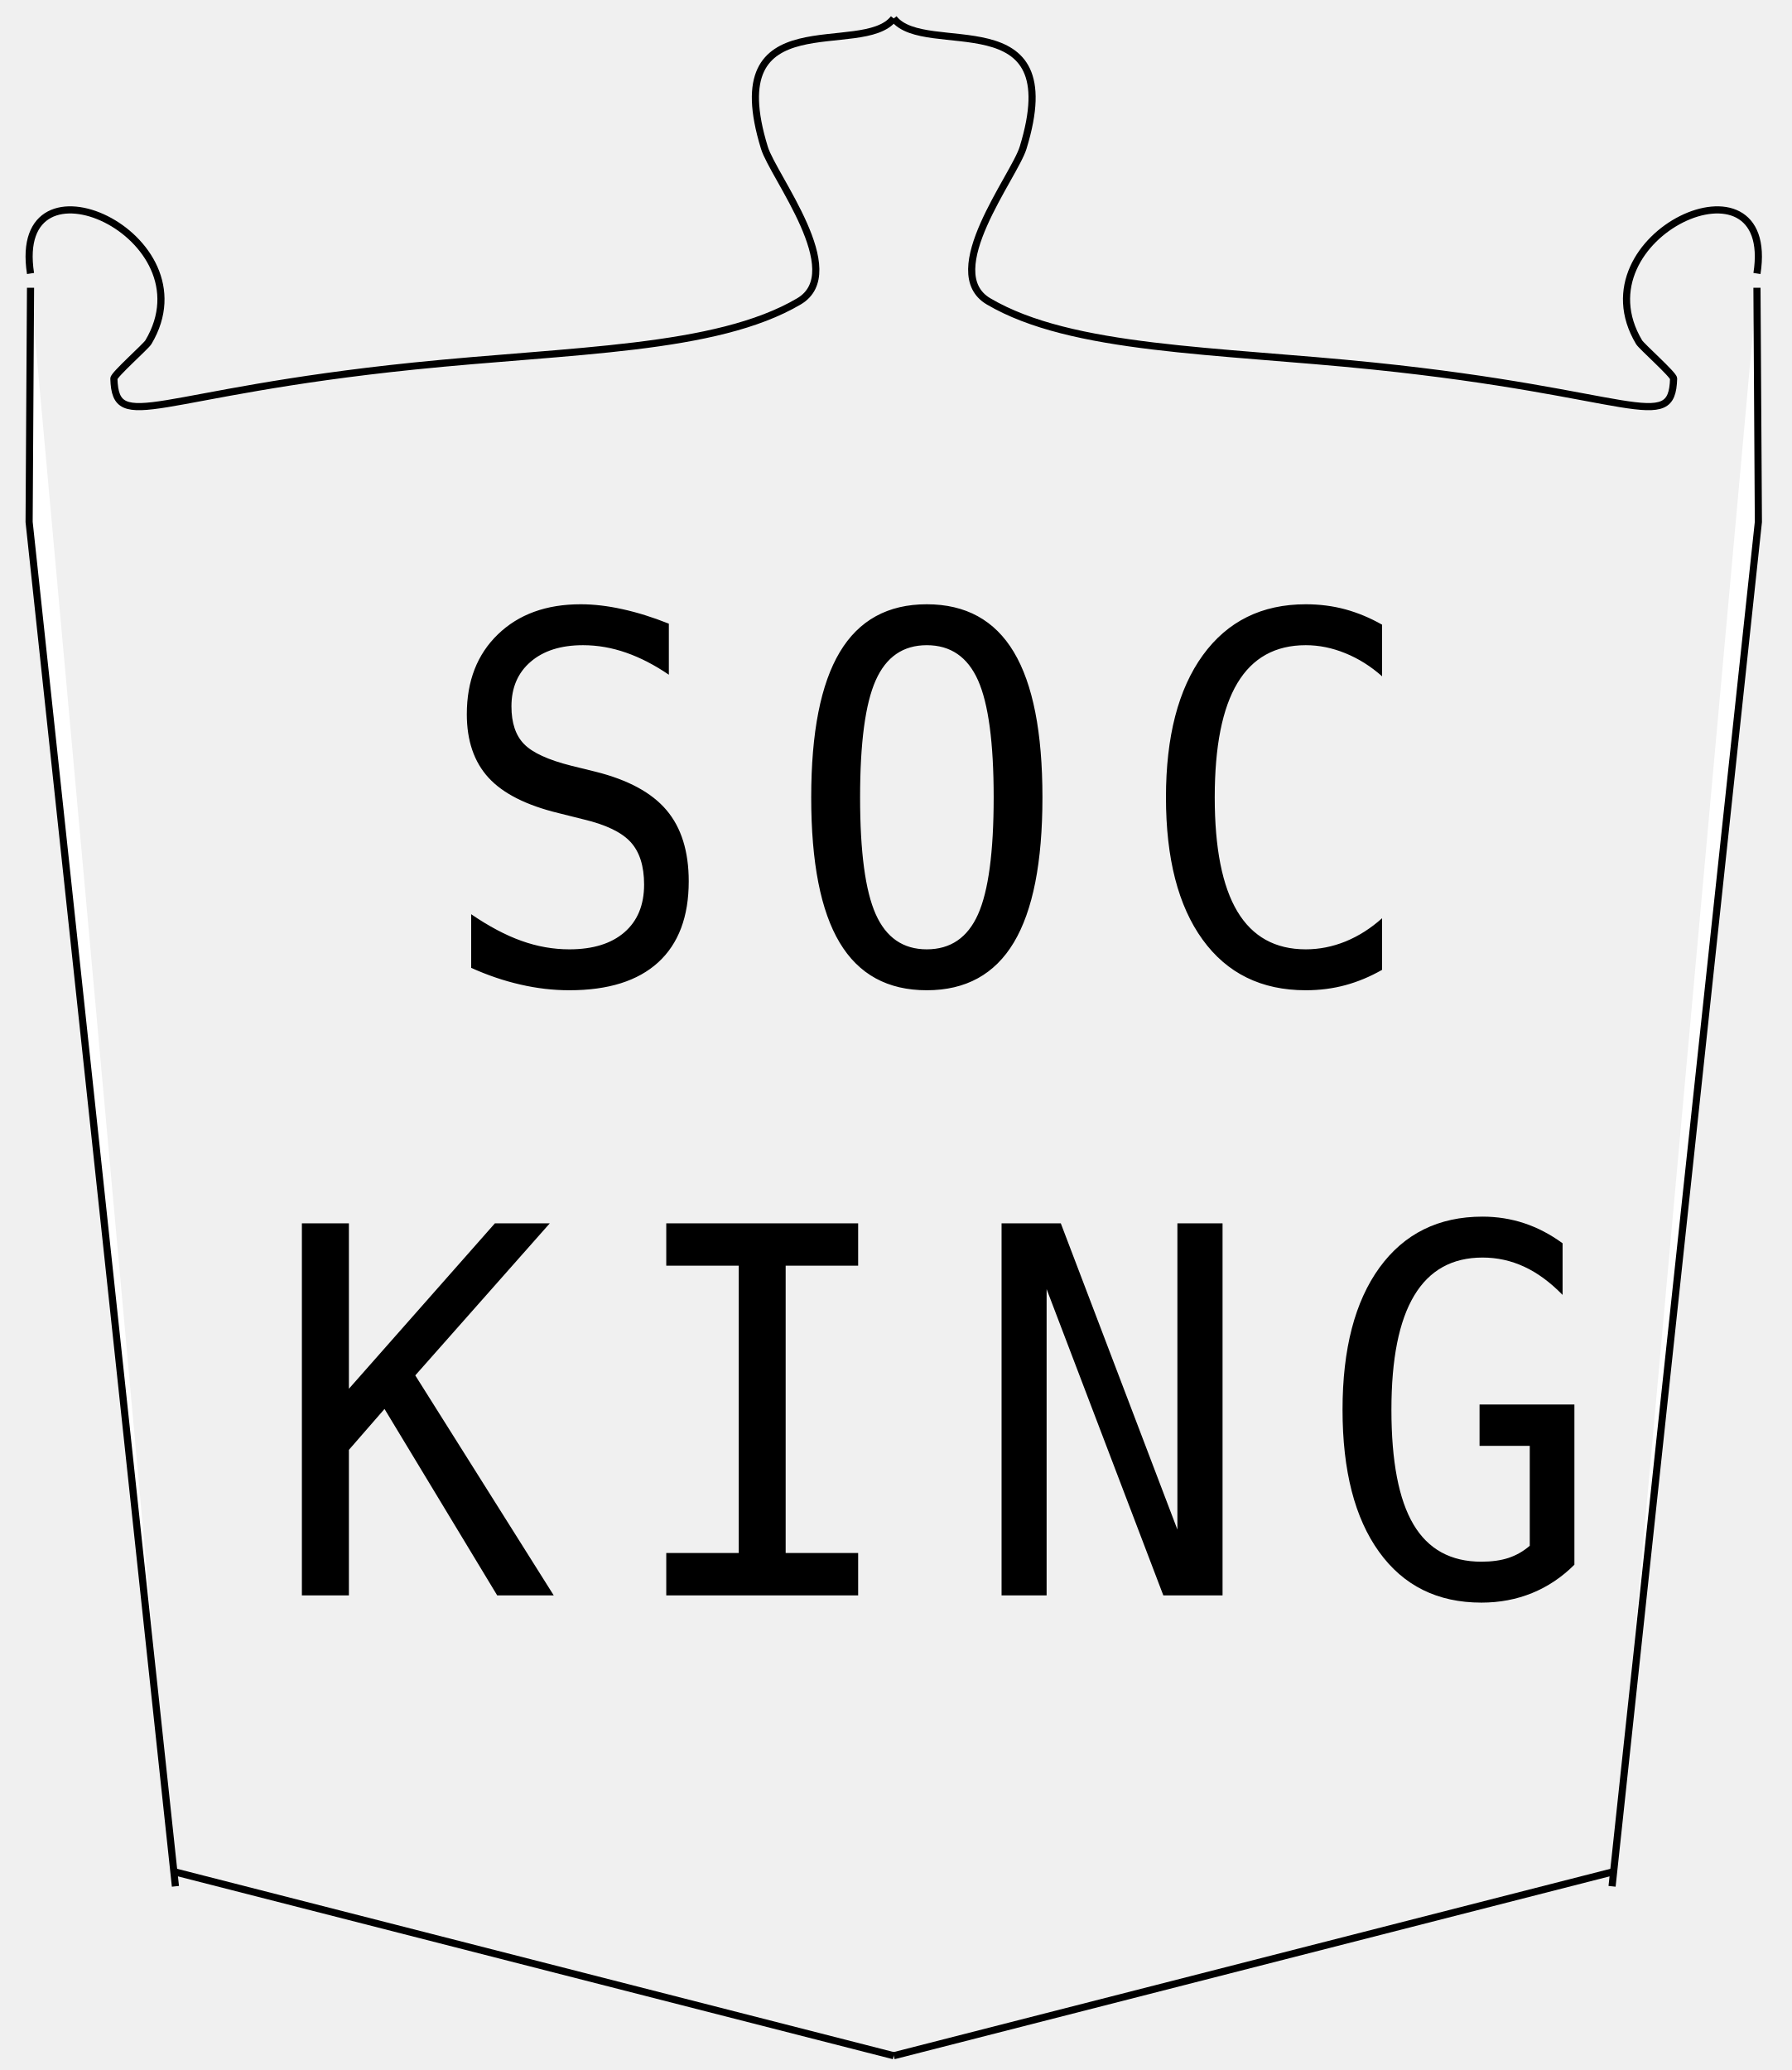
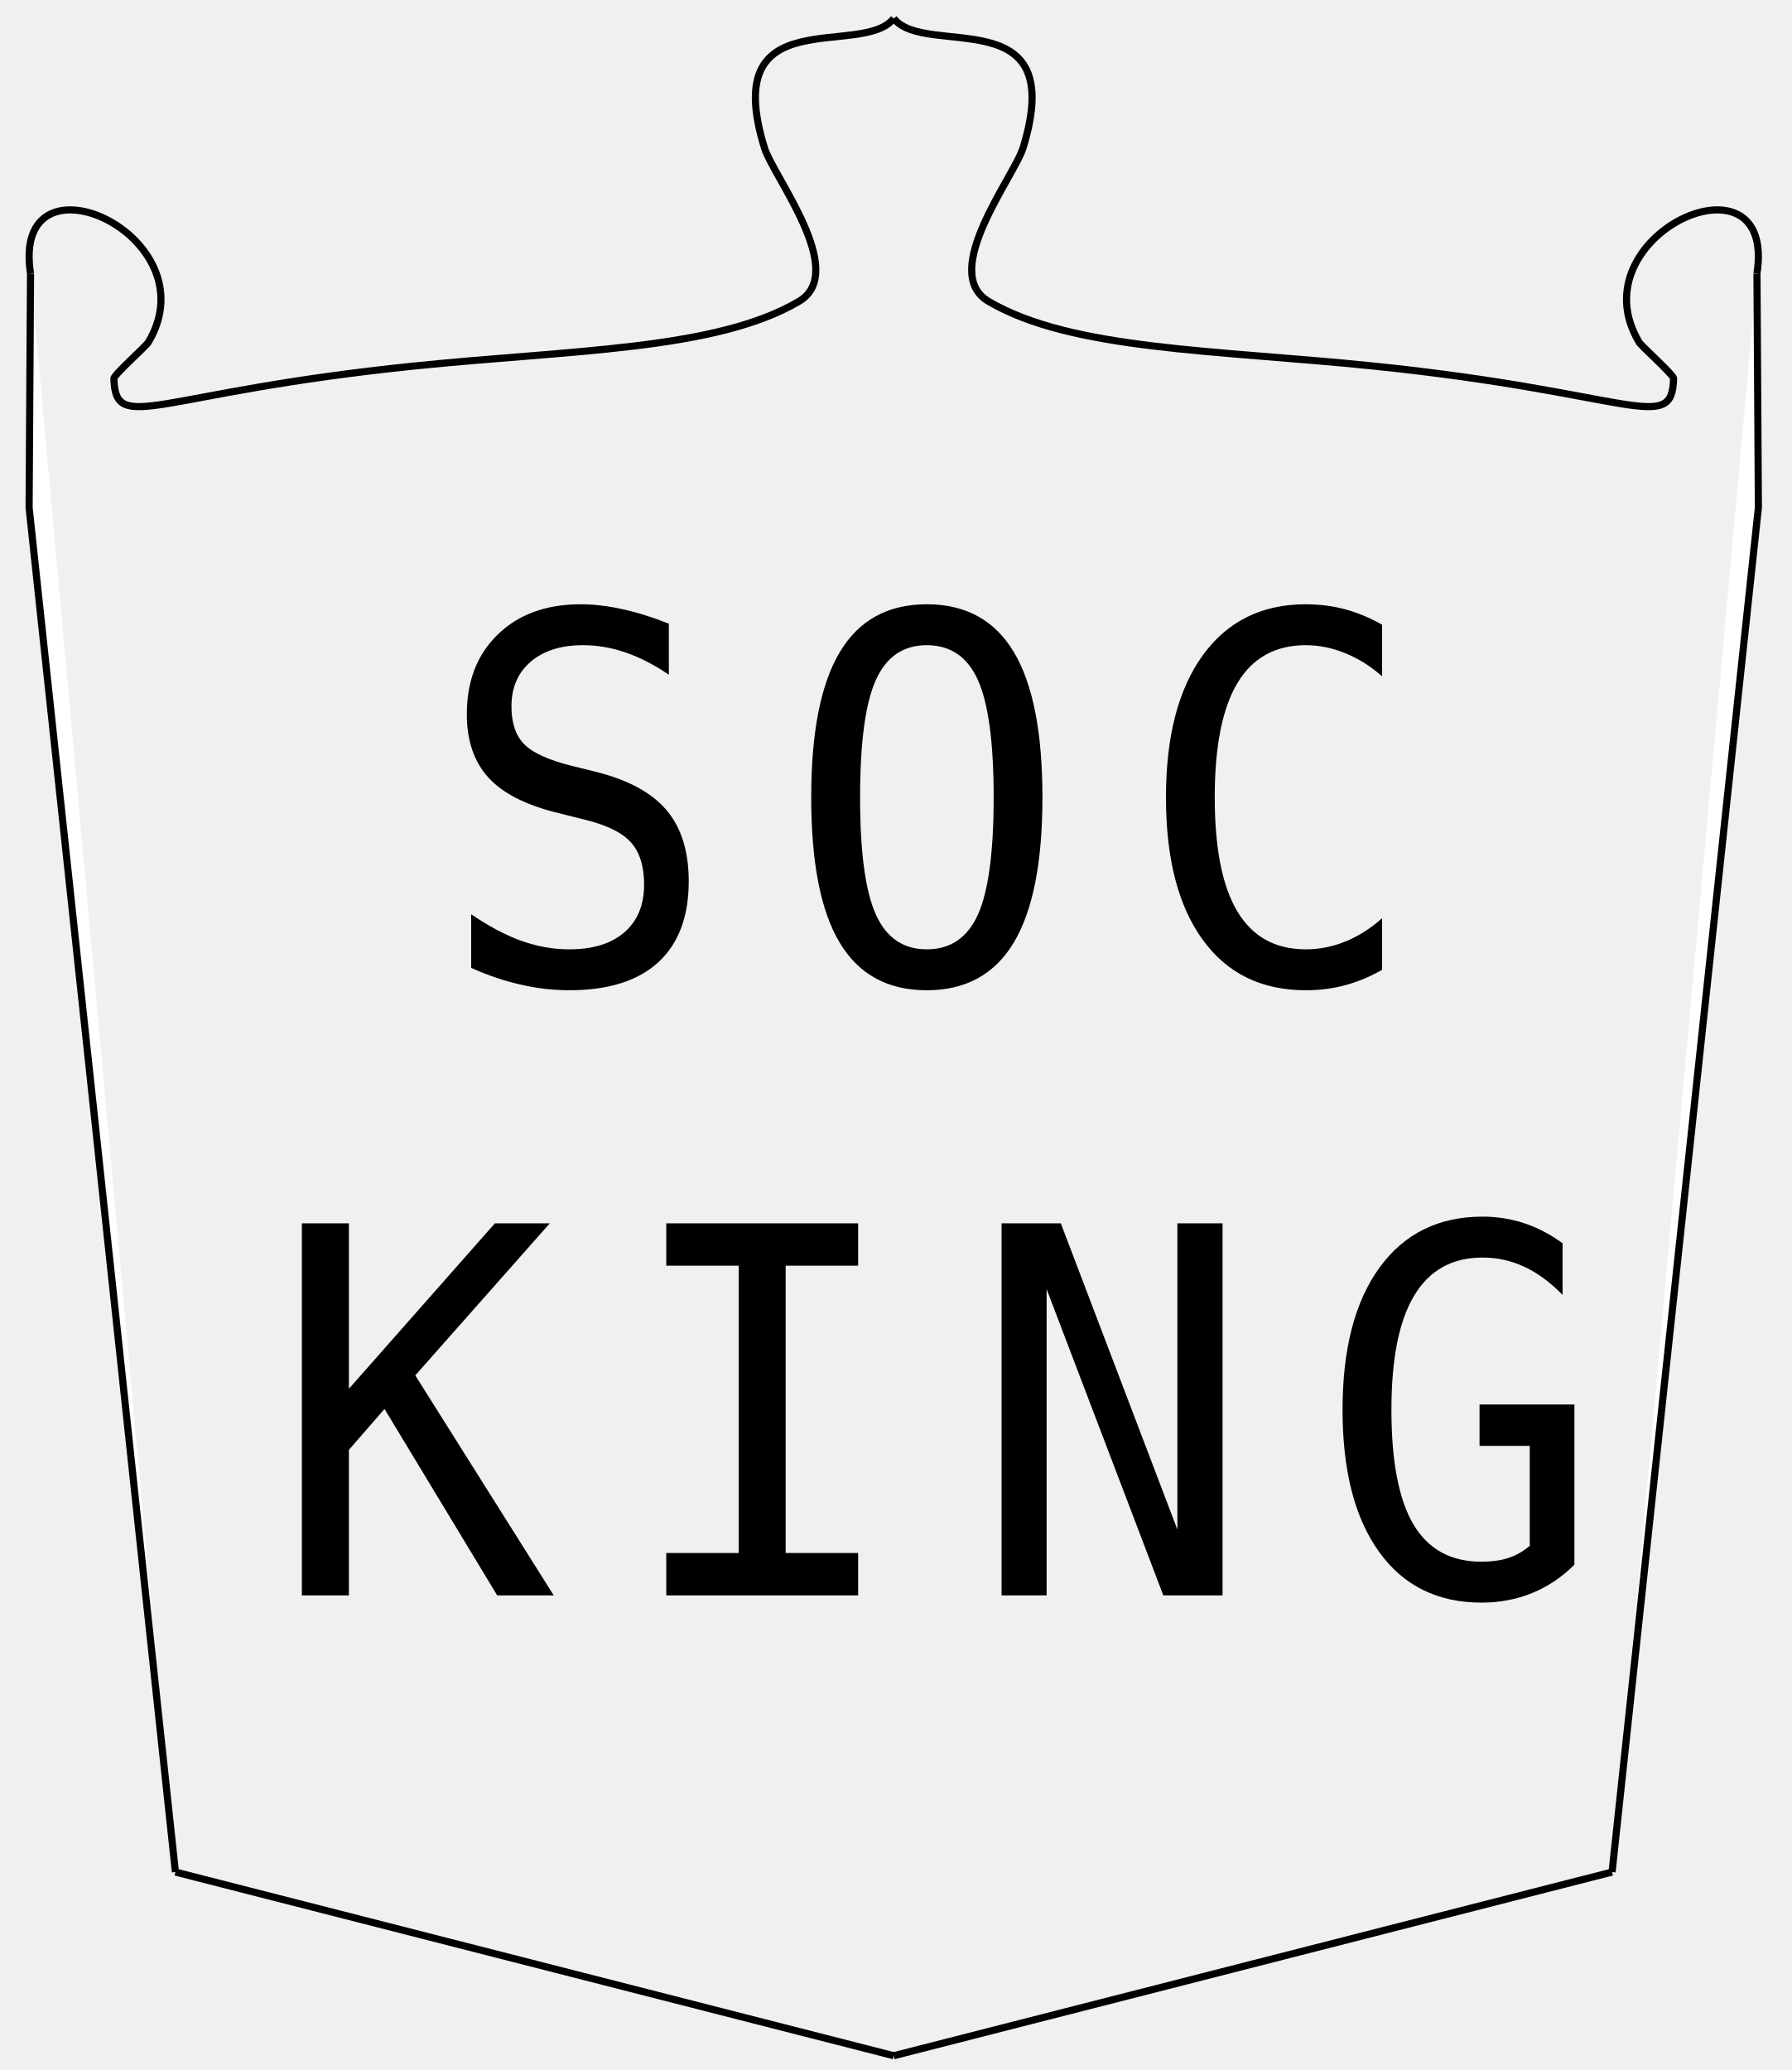
<svg xmlns="http://www.w3.org/2000/svg" version="1.1" x="0px" y="0px" width="251px" height="290.103px" viewBox="0 0 251 290.103" enable-background="new 0 0 251 290.103" xml:space="preserve">
  <g id="Layer_1">
    <line fill="#FFFFFF" stroke="#000000" stroke-miterlimit="10" x1="125.24" y1="288.103" x2="225.899" y2="262.361" />
-     <polyline fill="#FFFFFF" stroke="#000000" stroke-miterlimit="10" points="225.899,264.361 246.402,73.149 246.203,40.329  " />
+     <polyline fill="#FFFFFF" stroke="#000000" stroke-miterlimit="10" points="225.899,262.361 246.402,71.149 246.203,38.329  " />
    <path fill="#FFFFFF" stroke="#000000" stroke-miterlimit="10" d="M246.402,73.149" />
    <path fill="#FFFFFF" stroke="#000000" stroke-miterlimit="10" d="M125.24,67.406" />
-     <path fill="none" stroke="#000000" stroke-miterlimit="10" d="M125.24,11.648" />
+     <path fill="none" stroke="#000000" stroke-miterlimit="10" d="M125.24,13.648" />
    <path fill="none" stroke="#000000" stroke-miterlimit="10" d="M246.203,38.329c2.82-18.128-25.477-5.377-16.517,9.631   c0.356,0.596,4.852,4.568,4.836,5.098c-0.237,7.955-5.713,1.978-42.014-1.754c-22.156-2.278-42.345-2.212-53.977-9.065   c-6.989-4.119,3.595-17.495,4.834-21.526C149.812-0.248,129.67,8.25,125.24,2.584" />
    <line fill="#FFFFFF" stroke="#000000" stroke-miterlimit="10" x1="125.24" y1="288.103" x2="24.582" y2="262.361" />
-     <polyline fill="#FFFFFF" stroke="#000000" stroke-miterlimit="10" points="24.582,264.361 4.079,73.149 4.278,40.329  " />
-     <path fill="#FFFFFF" stroke="#000000" stroke-miterlimit="10" d="M4.079,73.149" />
+     <polyline fill="#FFFFFF" stroke="#000000" stroke-miterlimit="10" points="24.582,262.361 4.079,71.149 4.278,38.329  " />
+     <path fill="#FFFFFF" stroke="#000000" stroke-miterlimit="10" d="M4.079,71.149" />
    <path fill="none" stroke="#000000" stroke-miterlimit="10" d="M4.278,38.329c-2.82-18.128,25.477-5.377,16.516,9.631   c-0.356,0.596-4.851,4.568-4.835,5.098c0.237,7.955,5.712,1.978,42.014-1.754c22.158-2.278,42.345-2.212,53.978-9.065   c6.99-4.119-3.595-17.495-4.834-21.526C100.669-0.248,120.812,8.25,125.24,2.584" />
-     <path fill="#FFFFFF" stroke="#000000" stroke-miterlimit="10" d="M199.332,235.234" />
-     <path fill="#FFFFFF" stroke="#000000" stroke-miterlimit="10" d="M23.542,128.907" />
-     <path fill="none" stroke="#000000" stroke-miterlimit="10" d="M23.542,73.149" />
+     <path fill="#FFFFFF" stroke="#000000" stroke-miterlimit="10" d="M199.332,233.234" />
+     <path fill="#FFFFFF" stroke="#000000" stroke-miterlimit="10" d="M23.542,126.907" />
+     <path fill="none" stroke="#000000" stroke-miterlimit="10" d="M23.542,71.149" />
    <text transform="matrix(0.9287 0 0 1 60.9023 137.7646)">
      <tspan x="0" y="0" font-family="'Consolas'" font-size="71.516" letter-spacing="9.691">SOC</tspan>
      <tspan x="-24.809" y="85.819" font-family="'Consolas'" font-size="71.516" letter-spacing="9.691">KING</tspan>
    </text>
    <path fill="none" stroke="#000000" stroke-miterlimit="10" d="M440.908,855.03" />
  </g>
  <g id="Layer_2" display="none">
</g>
</svg>
